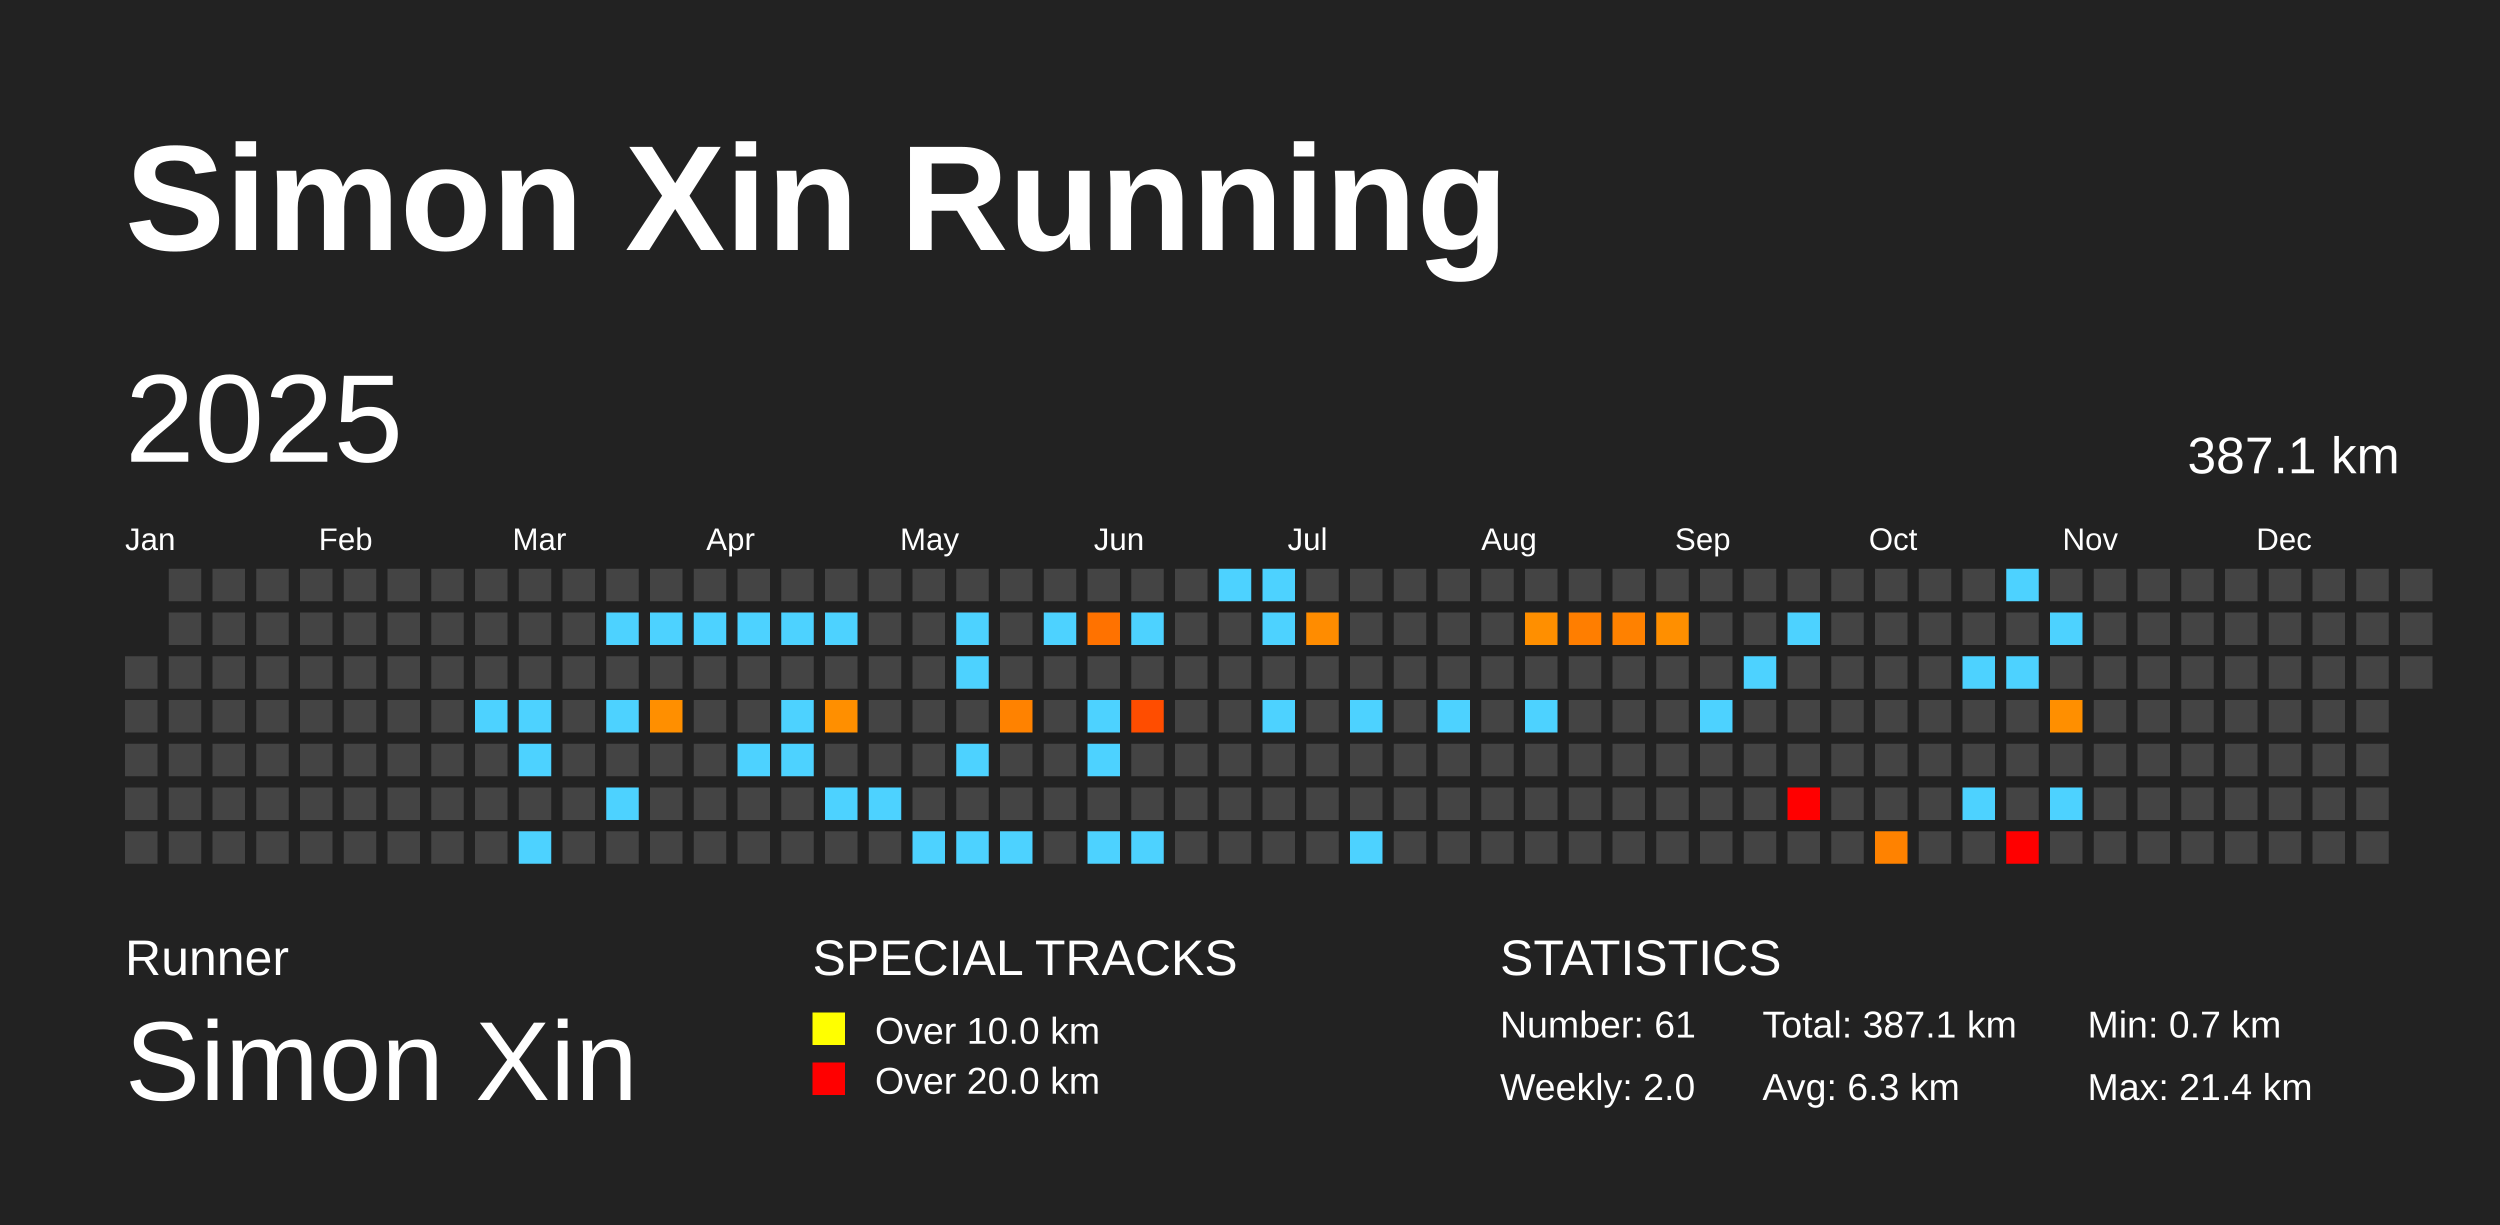
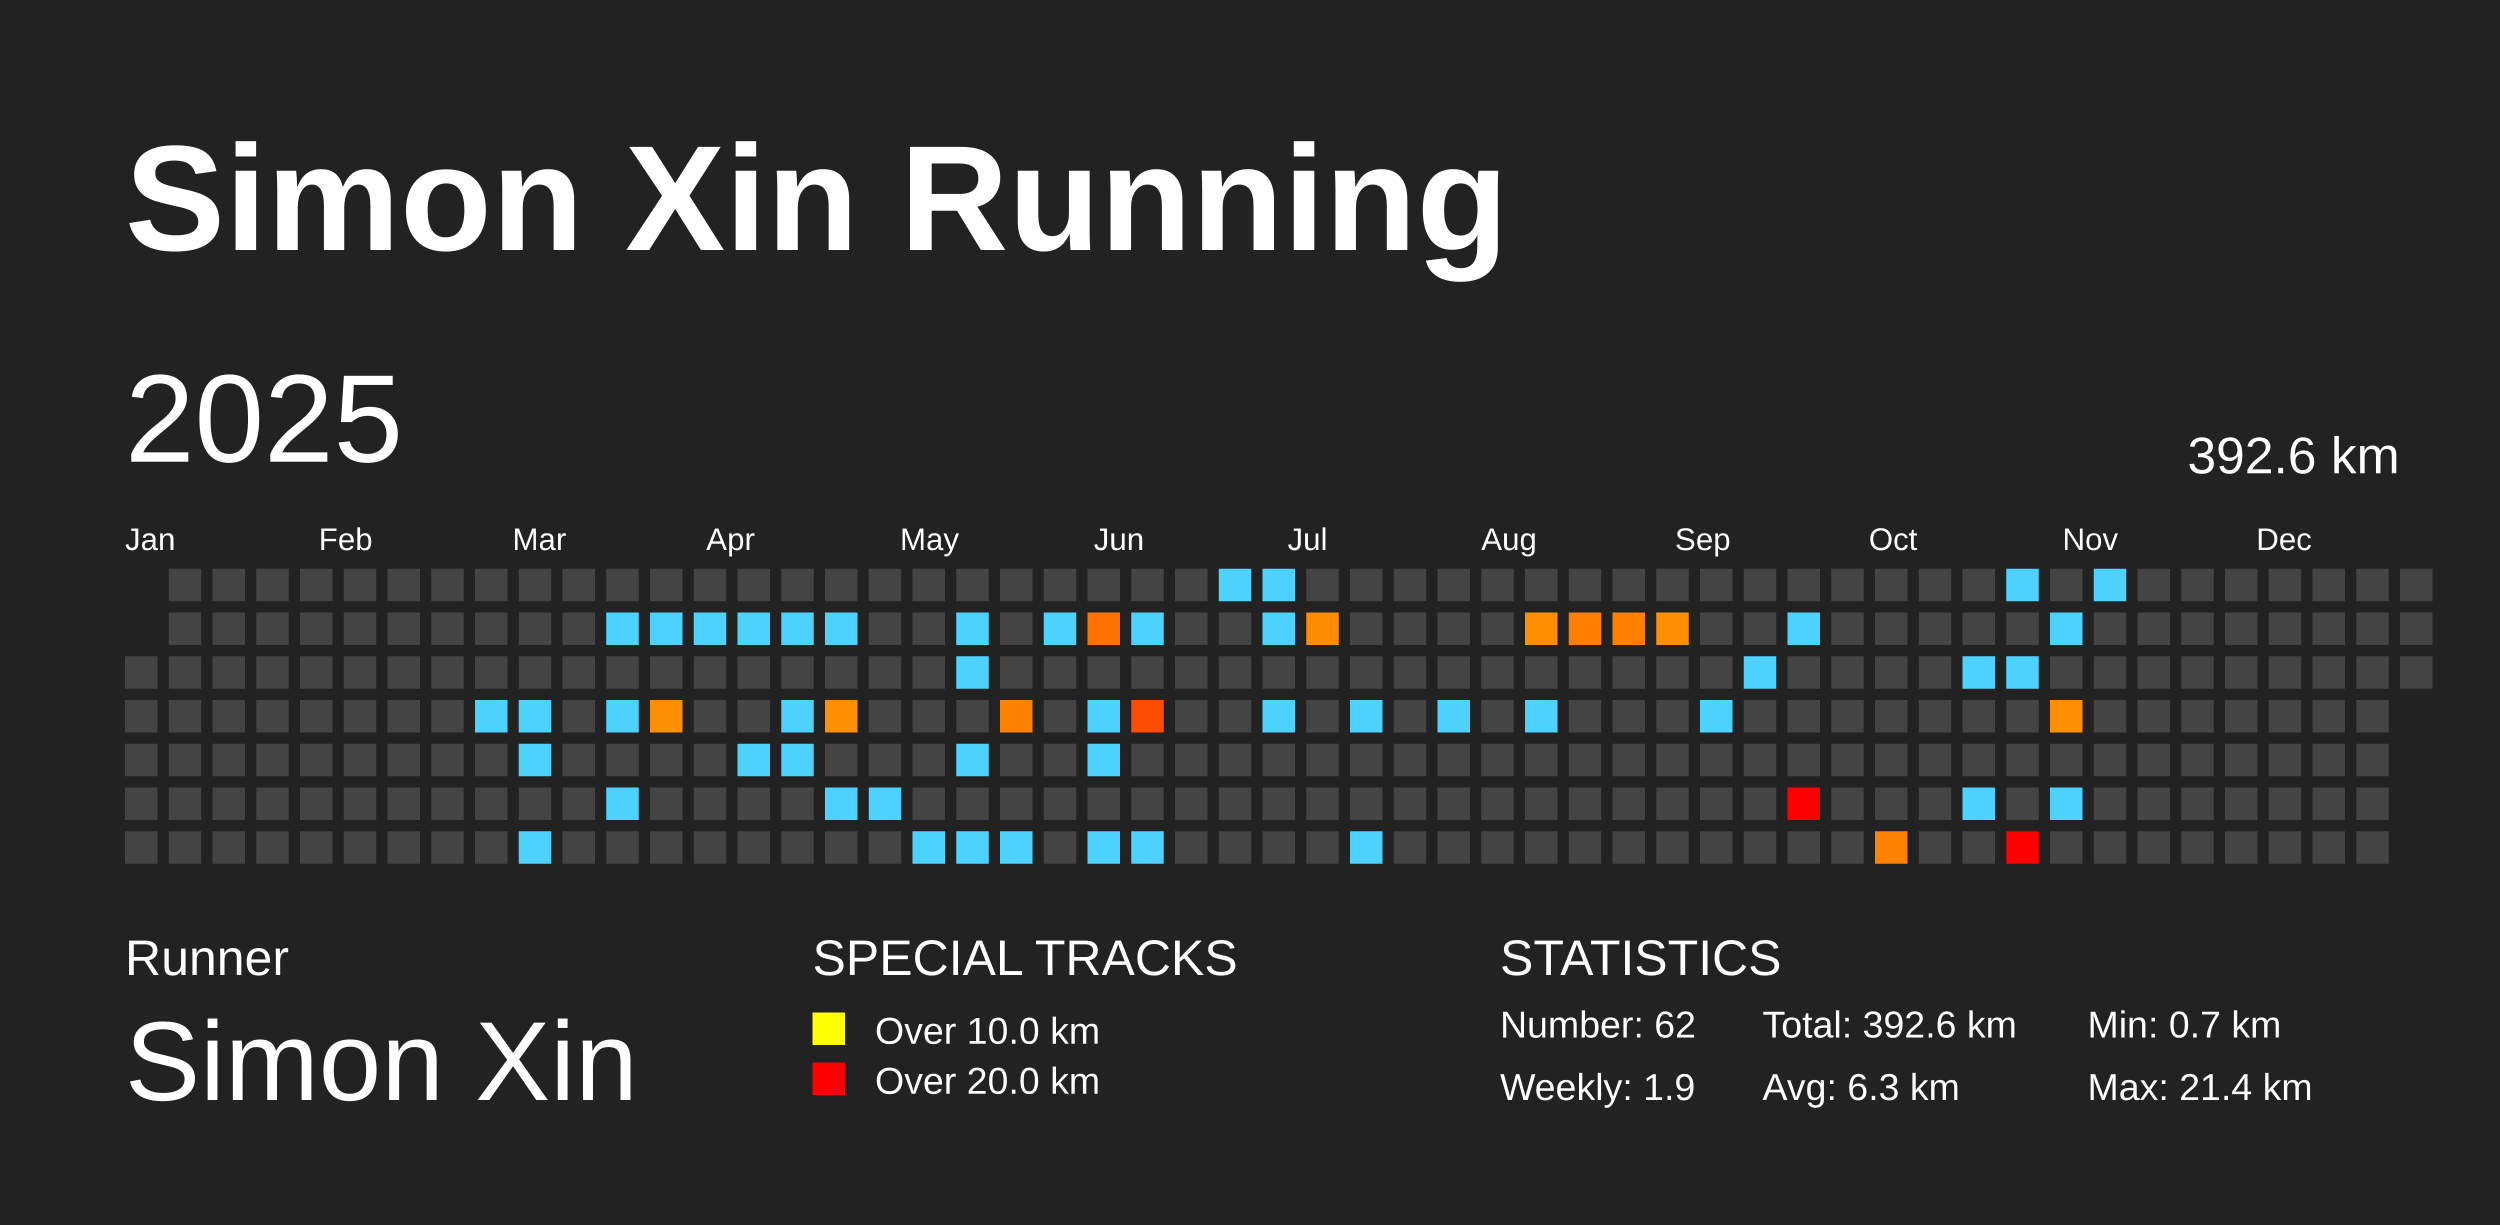
<svg xmlns="http://www.w3.org/2000/svg" baseProfile="full" height="98mm" version="1.1" viewBox="0,0,200,98" width="200mm">
  <defs />
  <rect fill="#222222" height="98" width="200" x="0" y="0" />
  <text fill="#FFFFFF" style="font-size:12px; font-family:Arial; font-weight:bold;" x="10" y="20">Simon Xin Running</text>
  <text fill="#FFFFFF" style="font-size:4px; font-family:Arial" x="10" y="78">Runner</text>
  <text fill="#FFFFFF" style="font-size:9px; font-family:Arial" x="10" y="88">Simon Xin</text>
  <text fill="#FFFFFF" style="font-size:4px; font-family:Arial" x="65" y="78">SPECIAL TRACKS</text>
  <rect fill="yellow" height="2.6" width="2.6" x="65" y="81" />
  <text fill="#FFFFFF" style="font-size:3px; font-family:Arial" x="70" y="83.5">Over 10.0 km</text>
  <rect fill="red" height="2.6" width="2.6" x="65" y="85" />
  <text fill="#FFFFFF" style="font-size:3px; font-family:Arial" x="70" y="87.5">Over 20.0 km</text>
  <text fill="#FFFFFF" style="font-size:4px; font-family:Arial" x="120" y="78">STATISTICS</text>
-   <text fill="#FFFFFF" style="font-size:3px; font-family:Arial" x="120" y="83">Number: 61</text>
-   <text fill="#FFFFFF" style="font-size:3px; font-family:Arial" x="120" y="88">Weekly: 2.0</text>
-   <text fill="#FFFFFF" style="font-size:3px; font-family:Arial" x="141" y="83">Total: 387.1 km</text>
+   <text fill="#FFFFFF" style="font-size:3px; font-family:Arial" x="120" y="83">Number: 62</text>
+   <text fill="#FFFFFF" style="font-size:3px; font-family:Arial" x="120" y="88">Weekly: 1.9</text>
+   <text fill="#FFFFFF" style="font-size:3px; font-family:Arial" x="141" y="83">Total: 392.6 km</text>
  <text fill="#FFFFFF" style="font-size:3px; font-family:Arial" x="141" y="88">Avg: 6.3 km</text>
  <text fill="#FFFFFF" style="font-size:3px; font-family:Arial" x="167" y="83">Min: 0.7 km</text>
  <text fill="#FFFFFF" style="font-size:3px; font-family:Arial" x="167" y="88">Max: 21.4 km</text>
  <text dominant-baseline="hanging" fill="#FFFFFF" style="font-size:10.0px; font-family:Arial;" x="10" y="30">2025</text>
-   <text dominant-baseline="hanging" fill="#FFFFFF" style="font-size:4.125px; font-family:Arial;" x="175" y="35">387.1 km</text>
+   <text dominant-baseline="hanging" fill="#FFFFFF" style="font-size:4.125px; font-family:Arial;" x="175" y="35">392.6 km</text>
  <text fill="#FFFFFF" style="font-size:2.5px; font-family:Arial" x="10.0" y="44">Jan</text>
  <text fill="#FFFFFF" style="font-size:2.5px; font-family:Arial" x="25.5" y="44">Feb</text>
  <text fill="#FFFFFF" style="font-size:2.5px; font-family:Arial" x="41.0" y="44">Mar</text>
  <text fill="#FFFFFF" style="font-size:2.5px; font-family:Arial" x="56.5" y="44">Apr</text>
  <text fill="#FFFFFF" style="font-size:2.5px; font-family:Arial" x="72.0" y="44">May</text>
  <text fill="#FFFFFF" style="font-size:2.5px; font-family:Arial" x="87.5" y="44">Jun</text>
  <text fill="#FFFFFF" style="font-size:2.5px; font-family:Arial" x="103.0" y="44">Jul</text>
  <text fill="#FFFFFF" style="font-size:2.5px; font-family:Arial" x="118.5" y="44">Aug</text>
  <text fill="#FFFFFF" style="font-size:2.5px; font-family:Arial" x="134.0" y="44">Sep</text>
  <text fill="#FFFFFF" style="font-size:2.5px; font-family:Arial" x="149.5" y="44">Oct</text>
  <text fill="#FFFFFF" style="font-size:2.5px; font-family:Arial" x="165.0" y="44">Nov</text>
  <text fill="#FFFFFF" style="font-size:2.5px; font-family:Arial" x="180.5" y="44">Dec</text>
  <rect fill="#444444" height="2.6" width="2.6" x="10.0" y="52.5" />
  <rect fill="#444444" height="2.6" width="2.6" x="10.0" y="56.0" />
  <rect fill="#444444" height="2.6" width="2.6" x="10.0" y="59.5" />
  <rect fill="#444444" height="2.6" width="2.6" x="10.0" y="63.0" />
  <rect fill="#444444" height="2.6" width="2.6" x="10.0" y="66.5" />
  <rect fill="#444444" height="2.6" width="2.6" x="13.5" y="45.5" />
  <rect fill="#444444" height="2.6" width="2.6" x="13.5" y="49.0" />
  <rect fill="#444444" height="2.6" width="2.6" x="13.5" y="52.5" />
  <rect fill="#444444" height="2.6" width="2.6" x="13.5" y="56.0" />
  <rect fill="#444444" height="2.6" width="2.6" x="13.5" y="59.5" />
  <rect fill="#444444" height="2.6" width="2.6" x="13.5" y="63.0" />
  <rect fill="#444444" height="2.6" width="2.6" x="13.5" y="66.5" />
  <rect fill="#444444" height="2.6" width="2.6" x="17.0" y="45.5" />
  <rect fill="#444444" height="2.6" width="2.6" x="17.0" y="49.0" />
  <rect fill="#444444" height="2.6" width="2.6" x="17.0" y="52.5" />
  <rect fill="#444444" height="2.6" width="2.6" x="17.0" y="56.0" />
  <rect fill="#444444" height="2.6" width="2.6" x="17.0" y="59.5" />
  <rect fill="#444444" height="2.6" width="2.6" x="17.0" y="63.0" />
  <rect fill="#444444" height="2.6" width="2.6" x="17.0" y="66.5" />
  <rect fill="#444444" height="2.6" width="2.6" x="20.5" y="45.5" />
  <rect fill="#444444" height="2.6" width="2.6" x="20.5" y="49.0" />
  <rect fill="#444444" height="2.6" width="2.6" x="20.5" y="52.5" />
  <rect fill="#444444" height="2.6" width="2.6" x="20.5" y="56.0" />
  <rect fill="#444444" height="2.6" width="2.6" x="20.5" y="59.5" />
  <rect fill="#444444" height="2.6" width="2.6" x="20.5" y="63.0" />
  <rect fill="#444444" height="2.6" width="2.6" x="20.5" y="66.5" />
  <rect fill="#444444" height="2.6" width="2.6" x="24.0" y="45.5" />
  <rect fill="#444444" height="2.6" width="2.6" x="24.0" y="49.0" />
  <rect fill="#444444" height="2.6" width="2.6" x="24.0" y="52.5" />
  <rect fill="#444444" height="2.6" width="2.6" x="24.0" y="56.0" />
  <rect fill="#444444" height="2.6" width="2.6" x="24.0" y="59.5" />
  <rect fill="#444444" height="2.6" width="2.6" x="24.0" y="63.0" />
  <rect fill="#444444" height="2.6" width="2.6" x="24.0" y="66.5" />
  <rect fill="#444444" height="2.6" width="2.6" x="27.5" y="45.5" />
  <rect fill="#444444" height="2.6" width="2.6" x="27.5" y="49.0" />
  <rect fill="#444444" height="2.6" width="2.6" x="27.5" y="52.5" />
  <rect fill="#444444" height="2.6" width="2.6" x="27.5" y="56.0" />
  <rect fill="#444444" height="2.6" width="2.6" x="27.5" y="59.5" />
  <rect fill="#444444" height="2.6" width="2.6" x="27.5" y="63.0" />
  <rect fill="#444444" height="2.6" width="2.6" x="27.5" y="66.5" />
  <rect fill="#444444" height="2.6" width="2.6" x="31.0" y="45.5" />
  <rect fill="#444444" height="2.6" width="2.6" x="31.0" y="49.0" />
  <rect fill="#444444" height="2.6" width="2.6" x="31.0" y="52.5" />
  <rect fill="#444444" height="2.6" width="2.6" x="31.0" y="56.0" />
  <rect fill="#444444" height="2.6" width="2.6" x="31.0" y="59.5" />
  <rect fill="#444444" height="2.6" width="2.6" x="31.0" y="63.0" />
  <rect fill="#444444" height="2.6" width="2.6" x="31.0" y="66.5" />
  <rect fill="#444444" height="2.6" width="2.6" x="34.5" y="45.5" />
  <rect fill="#444444" height="2.6" width="2.6" x="34.5" y="49.0" />
  <rect fill="#444444" height="2.6" width="2.6" x="34.5" y="52.5" />
  <rect fill="#444444" height="2.6" width="2.6" x="34.5" y="56.0" />
  <rect fill="#444444" height="2.6" width="2.6" x="34.5" y="59.5" />
  <rect fill="#444444" height="2.6" width="2.6" x="34.5" y="63.0" />
  <rect fill="#444444" height="2.6" width="2.6" x="34.5" y="66.5" />
  <rect fill="#444444" height="2.6" width="2.6" x="38.0" y="45.5" />
  <rect fill="#444444" height="2.6" width="2.6" x="38.0" y="49.0" />
  <rect fill="#444444" height="2.6" width="2.6" x="38.0" y="52.5" />
  <rect fill="#4dd2ff" height="2.6" width="2.6" x="38.0" y="56.0" />
  <rect fill="#444444" height="2.6" width="2.6" x="38.0" y="59.5" />
  <rect fill="#444444" height="2.6" width="2.6" x="38.0" y="63.0" />
  <rect fill="#444444" height="2.6" width="2.6" x="38.0" y="66.5" />
  <rect fill="#444444" height="2.6" width="2.6" x="41.5" y="45.5" />
  <rect fill="#444444" height="2.6" width="2.6" x="41.5" y="49.0" />
  <rect fill="#444444" height="2.6" width="2.6" x="41.5" y="52.5" />
  <rect fill="#4dd2ff" height="2.6" width="2.6" x="41.5" y="56.0" />
  <rect fill="#4dd2ff" height="2.6" width="2.6" x="41.5" y="59.5" />
  <rect fill="#444444" height="2.6" width="2.6" x="41.5" y="63.0" />
  <rect fill="#4dd2ff" height="2.6" width="2.6" x="41.5" y="66.5" />
  <rect fill="#444444" height="2.6" width="2.6" x="45.0" y="45.5" />
  <rect fill="#444444" height="2.6" width="2.6" x="45.0" y="49.0" />
  <rect fill="#444444" height="2.6" width="2.6" x="45.0" y="52.5" />
  <rect fill="#444444" height="2.6" width="2.6" x="45.0" y="56.0" />
  <rect fill="#444444" height="2.6" width="2.6" x="45.0" y="59.5" />
  <rect fill="#444444" height="2.6" width="2.6" x="45.0" y="63.0" />
  <rect fill="#444444" height="2.6" width="2.6" x="45.0" y="66.5" />
  <rect fill="#444444" height="2.6" width="2.6" x="48.5" y="45.5" />
  <rect fill="#4dd2ff" height="2.6" width="2.6" x="48.5" y="49.0" />
  <rect fill="#444444" height="2.6" width="2.6" x="48.5" y="52.5" />
  <rect fill="#4dd2ff" height="2.6" width="2.6" x="48.5" y="56.0" />
  <rect fill="#444444" height="2.6" width="2.6" x="48.5" y="59.5" />
  <rect fill="#4dd2ff" height="2.6" width="2.6" x="48.5" y="63.0" />
  <rect fill="#444444" height="2.6" width="2.6" x="48.5" y="66.5" />
  <rect fill="#444444" height="2.6" width="2.6" x="52.0" y="45.5" />
  <rect fill="#4dd2ff" height="2.6" width="2.6" x="52.0" y="49.0" />
  <rect fill="#444444" height="2.6" width="2.6" x="52.0" y="52.5" />
  <rect fill="#ff8f00" height="2.6" width="2.6" x="52.0" y="56.0" />
  <rect fill="#444444" height="2.6" width="2.6" x="52.0" y="59.5" />
  <rect fill="#444444" height="2.6" width="2.6" x="52.0" y="63.0" />
  <rect fill="#444444" height="2.6" width="2.6" x="52.0" y="66.5" />
  <rect fill="#444444" height="2.6" width="2.6" x="55.5" y="45.5" />
  <rect fill="#4dd2ff" height="2.6" width="2.6" x="55.5" y="49.0" />
  <rect fill="#444444" height="2.6" width="2.6" x="55.5" y="52.5" />
  <rect fill="#444444" height="2.6" width="2.6" x="55.5" y="56.0" />
  <rect fill="#444444" height="2.6" width="2.6" x="55.5" y="59.5" />
  <rect fill="#444444" height="2.6" width="2.6" x="55.5" y="63.0" />
  <rect fill="#444444" height="2.6" width="2.6" x="55.5" y="66.5" />
  <rect fill="#444444" height="2.6" width="2.6" x="59.0" y="45.5" />
  <rect fill="#4dd2ff" height="2.6" width="2.6" x="59.0" y="49.0" />
  <rect fill="#444444" height="2.6" width="2.6" x="59.0" y="52.5" />
  <rect fill="#444444" height="2.6" width="2.6" x="59.0" y="56.0" />
  <rect fill="#4dd2ff" height="2.6" width="2.6" x="59.0" y="59.5" />
  <rect fill="#444444" height="2.6" width="2.6" x="59.0" y="63.0" />
  <rect fill="#444444" height="2.6" width="2.6" x="59.0" y="66.5" />
  <rect fill="#444444" height="2.6" width="2.6" x="62.5" y="45.5" />
  <rect fill="#4dd2ff" height="2.6" width="2.6" x="62.5" y="49.0" />
  <rect fill="#444444" height="2.6" width="2.6" x="62.5" y="52.5" />
  <rect fill="#4dd2ff" height="2.6" width="2.6" x="62.5" y="56.0" />
  <rect fill="#4dd2ff" height="2.6" width="2.6" x="62.5" y="59.5" />
  <rect fill="#444444" height="2.6" width="2.6" x="62.5" y="63.0" />
  <rect fill="#444444" height="2.6" width="2.6" x="62.5" y="66.5" />
  <rect fill="#444444" height="2.6" width="2.6" x="66.0" y="45.5" />
  <rect fill="#4dd2ff" height="2.6" width="2.6" x="66.0" y="49.0" />
  <rect fill="#444444" height="2.6" width="2.6" x="66.0" y="52.5" />
  <rect fill="#ff8f00" height="2.6" width="2.6" x="66.0" y="56.0" />
  <rect fill="#444444" height="2.6" width="2.6" x="66.0" y="59.5" />
  <rect fill="#4dd2ff" height="2.6" width="2.6" x="66.0" y="63.0" />
  <rect fill="#444444" height="2.6" width="2.6" x="66.0" y="66.5" />
  <rect fill="#444444" height="2.6" width="2.6" x="69.5" y="45.5" />
  <rect fill="#444444" height="2.6" width="2.6" x="69.5" y="49.0" />
  <rect fill="#444444" height="2.6" width="2.6" x="69.5" y="52.5" />
  <rect fill="#444444" height="2.6" width="2.6" x="69.5" y="56.0" />
  <rect fill="#444444" height="2.6" width="2.6" x="69.5" y="59.5" />
  <rect fill="#4dd2ff" height="2.6" width="2.6" x="69.5" y="63.0" />
  <rect fill="#444444" height="2.6" width="2.6" x="69.5" y="66.5" />
  <rect fill="#444444" height="2.6" width="2.6" x="73.0" y="45.5" />
  <rect fill="#444444" height="2.6" width="2.6" x="73.0" y="49.0" />
  <rect fill="#444444" height="2.6" width="2.6" x="73.0" y="52.5" />
  <rect fill="#444444" height="2.6" width="2.6" x="73.0" y="56.0" />
  <rect fill="#444444" height="2.6" width="2.6" x="73.0" y="59.5" />
  <rect fill="#444444" height="2.6" width="2.6" x="73.0" y="63.0" />
  <rect fill="#4dd2ff" height="2.6" width="2.6" x="73.0" y="66.5" />
  <rect fill="#444444" height="2.6" width="2.6" x="76.5" y="45.5" />
  <rect fill="#4dd2ff" height="2.6" width="2.6" x="76.5" y="49.0" />
  <rect fill="#4dd2ff" height="2.6" width="2.6" x="76.5" y="52.5" />
  <rect fill="#444444" height="2.6" width="2.6" x="76.5" y="56.0" />
  <rect fill="#4dd2ff" height="2.6" width="2.6" x="76.5" y="59.5" />
  <rect fill="#444444" height="2.6" width="2.6" x="76.5" y="63.0" />
  <rect fill="#4dd2ff" height="2.6" width="2.6" x="76.5" y="66.5" />
  <rect fill="#444444" height="2.6" width="2.6" x="80.0" y="45.5" />
  <rect fill="#444444" height="2.6" width="2.6" x="80.0" y="49.0" />
  <rect fill="#444444" height="2.6" width="2.6" x="80.0" y="52.5" />
  <rect fill="#ff8200" height="2.6" width="2.6" x="80.0" y="56.0" />
  <rect fill="#444444" height="2.6" width="2.6" x="80.0" y="59.5" />
  <rect fill="#444444" height="2.6" width="2.6" x="80.0" y="63.0" />
  <rect fill="#4dd2ff" height="2.6" width="2.6" x="80.0" y="66.5" />
  <rect fill="#444444" height="2.6" width="2.6" x="83.5" y="45.5" />
  <rect fill="#4dd2ff" height="2.6" width="2.6" x="83.5" y="49.0" />
  <rect fill="#444444" height="2.6" width="2.6" x="83.5" y="52.5" />
  <rect fill="#444444" height="2.6" width="2.6" x="83.5" y="56.0" />
  <rect fill="#444444" height="2.6" width="2.6" x="83.5" y="59.5" />
  <rect fill="#444444" height="2.6" width="2.6" x="83.5" y="63.0" />
  <rect fill="#444444" height="2.6" width="2.6" x="83.5" y="66.5" />
  <rect fill="#444444" height="2.6" width="2.6" x="87.0" y="45.5" />
  <rect fill="#ff7200" height="2.6" width="2.6" x="87.0" y="49.0" />
  <rect fill="#444444" height="2.6" width="2.6" x="87.0" y="52.5" />
  <rect fill="#4dd2ff" height="2.6" width="2.6" x="87.0" y="56.0" />
  <rect fill="#4dd2ff" height="2.6" width="2.6" x="87.0" y="59.5" />
  <rect fill="#444444" height="2.6" width="2.6" x="87.0" y="63.0" />
  <rect fill="#4dd2ff" height="2.6" width="2.6" x="87.0" y="66.5" />
  <rect fill="#444444" height="2.6" width="2.6" x="90.5" y="45.5" />
  <rect fill="#4dd2ff" height="2.6" width="2.6" x="90.5" y="49.0" />
  <rect fill="#444444" height="2.6" width="2.6" x="90.5" y="52.5" />
  <rect fill="#ff4d00" height="2.6" width="2.6" x="90.5" y="56.0" />
  <rect fill="#444444" height="2.6" width="2.6" x="90.5" y="59.5" />
  <rect fill="#444444" height="2.6" width="2.6" x="90.5" y="63.0" />
  <rect fill="#4dd2ff" height="2.6" width="2.6" x="90.5" y="66.5" />
  <rect fill="#444444" height="2.6" width="2.6" x="94.0" y="45.5" />
  <rect fill="#444444" height="2.6" width="2.6" x="94.0" y="49.0" />
  <rect fill="#444444" height="2.6" width="2.6" x="94.0" y="52.5" />
  <rect fill="#444444" height="2.6" width="2.6" x="94.0" y="56.0" />
  <rect fill="#444444" height="2.6" width="2.6" x="94.0" y="59.5" />
  <rect fill="#444444" height="2.6" width="2.6" x="94.0" y="63.0" />
  <rect fill="#444444" height="2.6" width="2.6" x="94.0" y="66.5" />
  <rect fill="#4dd2ff" height="2.6" width="2.6" x="97.5" y="45.5" />
  <rect fill="#444444" height="2.6" width="2.6" x="97.5" y="49.0" />
  <rect fill="#444444" height="2.6" width="2.6" x="97.5" y="52.5" />
  <rect fill="#444444" height="2.6" width="2.6" x="97.5" y="56.0" />
  <rect fill="#444444" height="2.6" width="2.6" x="97.5" y="59.5" />
  <rect fill="#444444" height="2.6" width="2.6" x="97.5" y="63.0" />
  <rect fill="#444444" height="2.6" width="2.6" x="97.5" y="66.5" />
  <rect fill="#4dd2ff" height="2.6" width="2.6" x="101.0" y="45.5" />
  <rect fill="#4dd2ff" height="2.6" width="2.6" x="101.0" y="49.0" />
  <rect fill="#444444" height="2.6" width="2.6" x="101.0" y="52.5" />
  <rect fill="#4dd2ff" height="2.6" width="2.6" x="101.0" y="56.0" />
  <rect fill="#444444" height="2.6" width="2.6" x="101.0" y="59.5" />
  <rect fill="#444444" height="2.6" width="2.6" x="101.0" y="63.0" />
  <rect fill="#444444" height="2.6" width="2.6" x="101.0" y="66.5" />
  <rect fill="#444444" height="2.6" width="2.6" x="104.5" y="45.5" />
  <rect fill="#ff8c00" height="2.6" width="2.6" x="104.5" y="49.0" />
  <rect fill="#444444" height="2.6" width="2.6" x="104.5" y="52.5" />
  <rect fill="#444444" height="2.6" width="2.6" x="104.5" y="56.0" />
  <rect fill="#444444" height="2.6" width="2.6" x="104.5" y="59.5" />
  <rect fill="#444444" height="2.6" width="2.6" x="104.5" y="63.0" />
  <rect fill="#444444" height="2.6" width="2.6" x="104.5" y="66.5" />
  <rect fill="#444444" height="2.6" width="2.6" x="108.0" y="45.5" />
  <rect fill="#444444" height="2.6" width="2.6" x="108.0" y="49.0" />
  <rect fill="#444444" height="2.6" width="2.6" x="108.0" y="52.5" />
  <rect fill="#4dd2ff" height="2.6" width="2.6" x="108.0" y="56.0" />
  <rect fill="#444444" height="2.6" width="2.6" x="108.0" y="59.5" />
  <rect fill="#444444" height="2.6" width="2.6" x="108.0" y="63.0" />
  <rect fill="#4dd2ff" height="2.6" width="2.6" x="108.0" y="66.5" />
  <rect fill="#444444" height="2.6" width="2.6" x="111.5" y="45.5" />
  <rect fill="#444444" height="2.6" width="2.6" x="111.5" y="49.0" />
  <rect fill="#444444" height="2.6" width="2.6" x="111.5" y="52.5" />
  <rect fill="#444444" height="2.6" width="2.6" x="111.5" y="56.0" />
  <rect fill="#444444" height="2.6" width="2.6" x="111.5" y="59.5" />
  <rect fill="#444444" height="2.6" width="2.6" x="111.5" y="63.0" />
  <rect fill="#444444" height="2.6" width="2.6" x="111.5" y="66.5" />
  <rect fill="#444444" height="2.6" width="2.6" x="115.0" y="45.5" />
  <rect fill="#444444" height="2.6" width="2.6" x="115.0" y="49.0" />
  <rect fill="#444444" height="2.6" width="2.6" x="115.0" y="52.5" />
  <rect fill="#4dd2ff" height="2.6" width="2.6" x="115.0" y="56.0" />
  <rect fill="#444444" height="2.6" width="2.6" x="115.0" y="59.5" />
  <rect fill="#444444" height="2.6" width="2.6" x="115.0" y="63.0" />
  <rect fill="#444444" height="2.6" width="2.6" x="115.0" y="66.5" />
  <rect fill="#444444" height="2.6" width="2.6" x="118.5" y="45.5" />
  <rect fill="#444444" height="2.6" width="2.6" x="118.5" y="49.0" />
  <rect fill="#444444" height="2.6" width="2.6" x="118.5" y="52.5" />
  <rect fill="#444444" height="2.6" width="2.6" x="118.5" y="56.0" />
  <rect fill="#444444" height="2.6" width="2.6" x="118.5" y="59.5" />
  <rect fill="#444444" height="2.6" width="2.6" x="118.5" y="63.0" />
  <rect fill="#444444" height="2.6" width="2.6" x="118.5" y="66.5" />
  <rect fill="#444444" height="2.6" width="2.6" x="122.0" y="45.5" />
  <rect fill="#ff8f00" height="2.6" width="2.6" x="122.0" y="49.0" />
  <rect fill="#444444" height="2.6" width="2.6" x="122.0" y="52.5" />
  <rect fill="#4dd2ff" height="2.6" width="2.6" x="122.0" y="56.0" />
  <rect fill="#444444" height="2.6" width="2.6" x="122.0" y="59.5" />
  <rect fill="#444444" height="2.6" width="2.6" x="122.0" y="63.0" />
  <rect fill="#444444" height="2.6" width="2.6" x="122.0" y="66.5" />
  <rect fill="#444444" height="2.6" width="2.6" x="125.5" y="45.5" />
  <rect fill="#ff7e00" height="2.6" width="2.6" x="125.5" y="49.0" />
  <rect fill="#444444" height="2.6" width="2.6" x="125.5" y="52.5" />
  <rect fill="#444444" height="2.6" width="2.6" x="125.5" y="56.0" />
  <rect fill="#444444" height="2.6" width="2.6" x="125.5" y="59.5" />
  <rect fill="#444444" height="2.6" width="2.6" x="125.5" y="63.0" />
  <rect fill="#444444" height="2.6" width="2.6" x="125.5" y="66.5" />
  <rect fill="#444444" height="2.6" width="2.6" x="129.0" y="45.5" />
  <rect fill="#ff8100" height="2.6" width="2.6" x="129.0" y="49.0" />
  <rect fill="#444444" height="2.6" width="2.6" x="129.0" y="52.5" />
  <rect fill="#444444" height="2.6" width="2.6" x="129.0" y="56.0" />
  <rect fill="#444444" height="2.6" width="2.6" x="129.0" y="59.5" />
  <rect fill="#444444" height="2.6" width="2.6" x="129.0" y="63.0" />
  <rect fill="#444444" height="2.6" width="2.6" x="129.0" y="66.5" />
  <rect fill="#444444" height="2.6" width="2.6" x="132.5" y="45.5" />
  <rect fill="#ff8f00" height="2.6" width="2.6" x="132.5" y="49.0" />
  <rect fill="#444444" height="2.6" width="2.6" x="132.5" y="52.5" />
  <rect fill="#444444" height="2.6" width="2.6" x="132.5" y="56.0" />
  <rect fill="#444444" height="2.6" width="2.6" x="132.5" y="59.5" />
  <rect fill="#444444" height="2.6" width="2.6" x="132.5" y="63.0" />
  <rect fill="#444444" height="2.6" width="2.6" x="132.5" y="66.5" />
  <rect fill="#444444" height="2.6" width="2.6" x="136.0" y="45.5" />
  <rect fill="#444444" height="2.6" width="2.6" x="136.0" y="49.0" />
  <rect fill="#444444" height="2.6" width="2.6" x="136.0" y="52.5" />
  <rect fill="#4dd2ff" height="2.6" width="2.6" x="136.0" y="56.0" />
  <rect fill="#444444" height="2.6" width="2.6" x="136.0" y="59.5" />
  <rect fill="#444444" height="2.6" width="2.6" x="136.0" y="63.0" />
  <rect fill="#444444" height="2.6" width="2.6" x="136.0" y="66.5" />
  <rect fill="#444444" height="2.6" width="2.6" x="139.5" y="45.5" />
  <rect fill="#444444" height="2.6" width="2.6" x="139.5" y="49.0" />
  <rect fill="#4dd2ff" height="2.6" width="2.6" x="139.5" y="52.5" />
  <rect fill="#444444" height="2.6" width="2.6" x="139.5" y="56.0" />
  <rect fill="#444444" height="2.6" width="2.6" x="139.5" y="59.5" />
  <rect fill="#444444" height="2.6" width="2.6" x="139.5" y="63.0" />
  <rect fill="#444444" height="2.6" width="2.6" x="139.5" y="66.5" />
  <rect fill="#444444" height="2.6" width="2.6" x="143.0" y="45.5" />
  <rect fill="#4dd2ff" height="2.6" width="2.6" x="143.0" y="49.0" />
  <rect fill="#444444" height="2.6" width="2.6" x="143.0" y="52.5" />
  <rect fill="#444444" height="2.6" width="2.6" x="143.0" y="56.0" />
  <rect fill="#444444" height="2.6" width="2.6" x="143.0" y="59.5" />
  <rect fill="red" height="2.6" width="2.6" x="143.0" y="63.0" />
  <rect fill="#444444" height="2.6" width="2.6" x="143.0" y="66.5" />
  <rect fill="#444444" height="2.6" width="2.6" x="146.5" y="45.5" />
  <rect fill="#444444" height="2.6" width="2.6" x="146.5" y="49.0" />
  <rect fill="#444444" height="2.6" width="2.6" x="146.5" y="52.5" />
  <rect fill="#444444" height="2.6" width="2.6" x="146.5" y="56.0" />
  <rect fill="#444444" height="2.6" width="2.6" x="146.5" y="59.5" />
  <rect fill="#444444" height="2.6" width="2.6" x="146.5" y="63.0" />
  <rect fill="#444444" height="2.6" width="2.6" x="146.5" y="66.5" />
  <rect fill="#444444" height="2.6" width="2.6" x="150.0" y="45.5" />
  <rect fill="#444444" height="2.6" width="2.6" x="150.0" y="49.0" />
  <rect fill="#444444" height="2.6" width="2.6" x="150.0" y="52.5" />
  <rect fill="#444444" height="2.6" width="2.6" x="150.0" y="56.0" />
  <rect fill="#444444" height="2.6" width="2.6" x="150.0" y="59.5" />
  <rect fill="#444444" height="2.6" width="2.6" x="150.0" y="63.0" />
  <rect fill="#ff8200" height="2.6" width="2.6" x="150.0" y="66.5" />
  <rect fill="#444444" height="2.6" width="2.6" x="153.5" y="45.5" />
  <rect fill="#444444" height="2.6" width="2.6" x="153.5" y="49.0" />
  <rect fill="#444444" height="2.6" width="2.6" x="153.5" y="52.5" />
  <rect fill="#444444" height="2.6" width="2.6" x="153.5" y="56.0" />
  <rect fill="#444444" height="2.6" width="2.6" x="153.5" y="59.5" />
  <rect fill="#444444" height="2.6" width="2.6" x="153.5" y="63.0" />
  <rect fill="#444444" height="2.6" width="2.6" x="153.5" y="66.5" />
  <rect fill="#444444" height="2.6" width="2.6" x="157.0" y="45.5" />
  <rect fill="#444444" height="2.6" width="2.6" x="157.0" y="49.0" />
  <rect fill="#4dd2ff" height="2.6" width="2.6" x="157.0" y="52.5" />
  <rect fill="#444444" height="2.6" width="2.6" x="157.0" y="56.0" />
  <rect fill="#444444" height="2.6" width="2.6" x="157.0" y="59.5" />
  <rect fill="#4dd2ff" height="2.6" width="2.6" x="157.0" y="63.0" />
  <rect fill="#444444" height="2.6" width="2.6" x="157.0" y="66.5" />
  <rect fill="#4dd2ff" height="2.6" width="2.6" x="160.5" y="45.5" />
  <rect fill="#444444" height="2.6" width="2.6" x="160.5" y="49.0" />
  <rect fill="#4dd2ff" height="2.6" width="2.6" x="160.5" y="52.5" />
  <rect fill="#444444" height="2.6" width="2.6" x="160.5" y="56.0" />
  <rect fill="#444444" height="2.6" width="2.6" x="160.5" y="59.5" />
  <rect fill="#444444" height="2.6" width="2.6" x="160.5" y="63.0" />
  <rect fill="red" height="2.6" width="2.6" x="160.5" y="66.5" />
  <rect fill="#444444" height="2.6" width="2.6" x="164.0" y="45.5" />
  <rect fill="#4dd2ff" height="2.6" width="2.6" x="164.0" y="49.0" />
  <rect fill="#444444" height="2.6" width="2.6" x="164.0" y="52.5" />
  <rect fill="#ff8f00" height="2.6" width="2.6" x="164.0" y="56.0" />
  <rect fill="#444444" height="2.6" width="2.6" x="164.0" y="59.5" />
  <rect fill="#4dd2ff" height="2.6" width="2.6" x="164.0" y="63.0" />
  <rect fill="#444444" height="2.6" width="2.6" x="164.0" y="66.5" />
-   <rect fill="#444444" height="2.6" width="2.6" x="167.5" y="45.5" />
+   <rect fill="#4dd2ff" height="2.6" width="2.6" x="167.5" y="45.5" />
  <rect fill="#444444" height="2.6" width="2.6" x="167.5" y="49.0" />
  <rect fill="#444444" height="2.6" width="2.6" x="167.5" y="52.5" />
  <rect fill="#444444" height="2.6" width="2.6" x="167.5" y="56.0" />
  <rect fill="#444444" height="2.6" width="2.6" x="167.5" y="59.5" />
  <rect fill="#444444" height="2.6" width="2.6" x="167.5" y="63.0" />
  <rect fill="#444444" height="2.6" width="2.6" x="167.5" y="66.5" />
  <rect fill="#444444" height="2.6" width="2.6" x="171.0" y="45.5" />
  <rect fill="#444444" height="2.6" width="2.6" x="171.0" y="49.0" />
  <rect fill="#444444" height="2.6" width="2.6" x="171.0" y="52.5" />
  <rect fill="#444444" height="2.6" width="2.6" x="171.0" y="56.0" />
  <rect fill="#444444" height="2.6" width="2.6" x="171.0" y="59.5" />
  <rect fill="#444444" height="2.6" width="2.6" x="171.0" y="63.0" />
  <rect fill="#444444" height="2.6" width="2.6" x="171.0" y="66.5" />
  <rect fill="#444444" height="2.6" width="2.6" x="174.5" y="45.5" />
  <rect fill="#444444" height="2.6" width="2.6" x="174.5" y="49.0" />
  <rect fill="#444444" height="2.6" width="2.6" x="174.5" y="52.5" />
  <rect fill="#444444" height="2.6" width="2.6" x="174.5" y="56.0" />
  <rect fill="#444444" height="2.6" width="2.6" x="174.5" y="59.5" />
  <rect fill="#444444" height="2.6" width="2.6" x="174.5" y="63.0" />
  <rect fill="#444444" height="2.6" width="2.6" x="174.5" y="66.5" />
  <rect fill="#444444" height="2.6" width="2.6" x="178.0" y="45.5" />
  <rect fill="#444444" height="2.6" width="2.6" x="178.0" y="49.0" />
  <rect fill="#444444" height="2.6" width="2.6" x="178.0" y="52.5" />
  <rect fill="#444444" height="2.6" width="2.6" x="178.0" y="56.0" />
  <rect fill="#444444" height="2.6" width="2.6" x="178.0" y="59.5" />
  <rect fill="#444444" height="2.6" width="2.6" x="178.0" y="63.0" />
  <rect fill="#444444" height="2.6" width="2.6" x="178.0" y="66.5" />
  <rect fill="#444444" height="2.6" width="2.6" x="181.5" y="45.5" />
  <rect fill="#444444" height="2.6" width="2.6" x="181.5" y="49.0" />
  <rect fill="#444444" height="2.6" width="2.6" x="181.5" y="52.5" />
  <rect fill="#444444" height="2.6" width="2.6" x="181.5" y="56.0" />
  <rect fill="#444444" height="2.6" width="2.6" x="181.5" y="59.5" />
  <rect fill="#444444" height="2.6" width="2.6" x="181.5" y="63.0" />
  <rect fill="#444444" height="2.6" width="2.6" x="181.5" y="66.5" />
  <rect fill="#444444" height="2.6" width="2.6" x="185.0" y="45.5" />
  <rect fill="#444444" height="2.6" width="2.6" x="185.0" y="49.0" />
  <rect fill="#444444" height="2.6" width="2.6" x="185.0" y="52.5" />
  <rect fill="#444444" height="2.6" width="2.6" x="185.0" y="56.0" />
  <rect fill="#444444" height="2.6" width="2.6" x="185.0" y="59.5" />
  <rect fill="#444444" height="2.6" width="2.6" x="185.0" y="63.0" />
  <rect fill="#444444" height="2.6" width="2.6" x="185.0" y="66.5" />
  <rect fill="#444444" height="2.6" width="2.6" x="188.5" y="45.5" />
  <rect fill="#444444" height="2.6" width="2.6" x="188.5" y="49.0" />
  <rect fill="#444444" height="2.6" width="2.6" x="188.5" y="52.5" />
  <rect fill="#444444" height="2.6" width="2.6" x="188.5" y="56.0" />
  <rect fill="#444444" height="2.6" width="2.6" x="188.5" y="59.5" />
  <rect fill="#444444" height="2.6" width="2.6" x="188.5" y="63.0" />
  <rect fill="#444444" height="2.6" width="2.6" x="188.5" y="66.5" />
  <rect fill="#444444" height="2.6" width="2.6" x="192.0" y="45.5" />
  <rect fill="#444444" height="2.6" width="2.6" x="192.0" y="49.0" />
  <rect fill="#444444" height="2.6" width="2.6" x="192.0" y="52.5" />
</svg>
